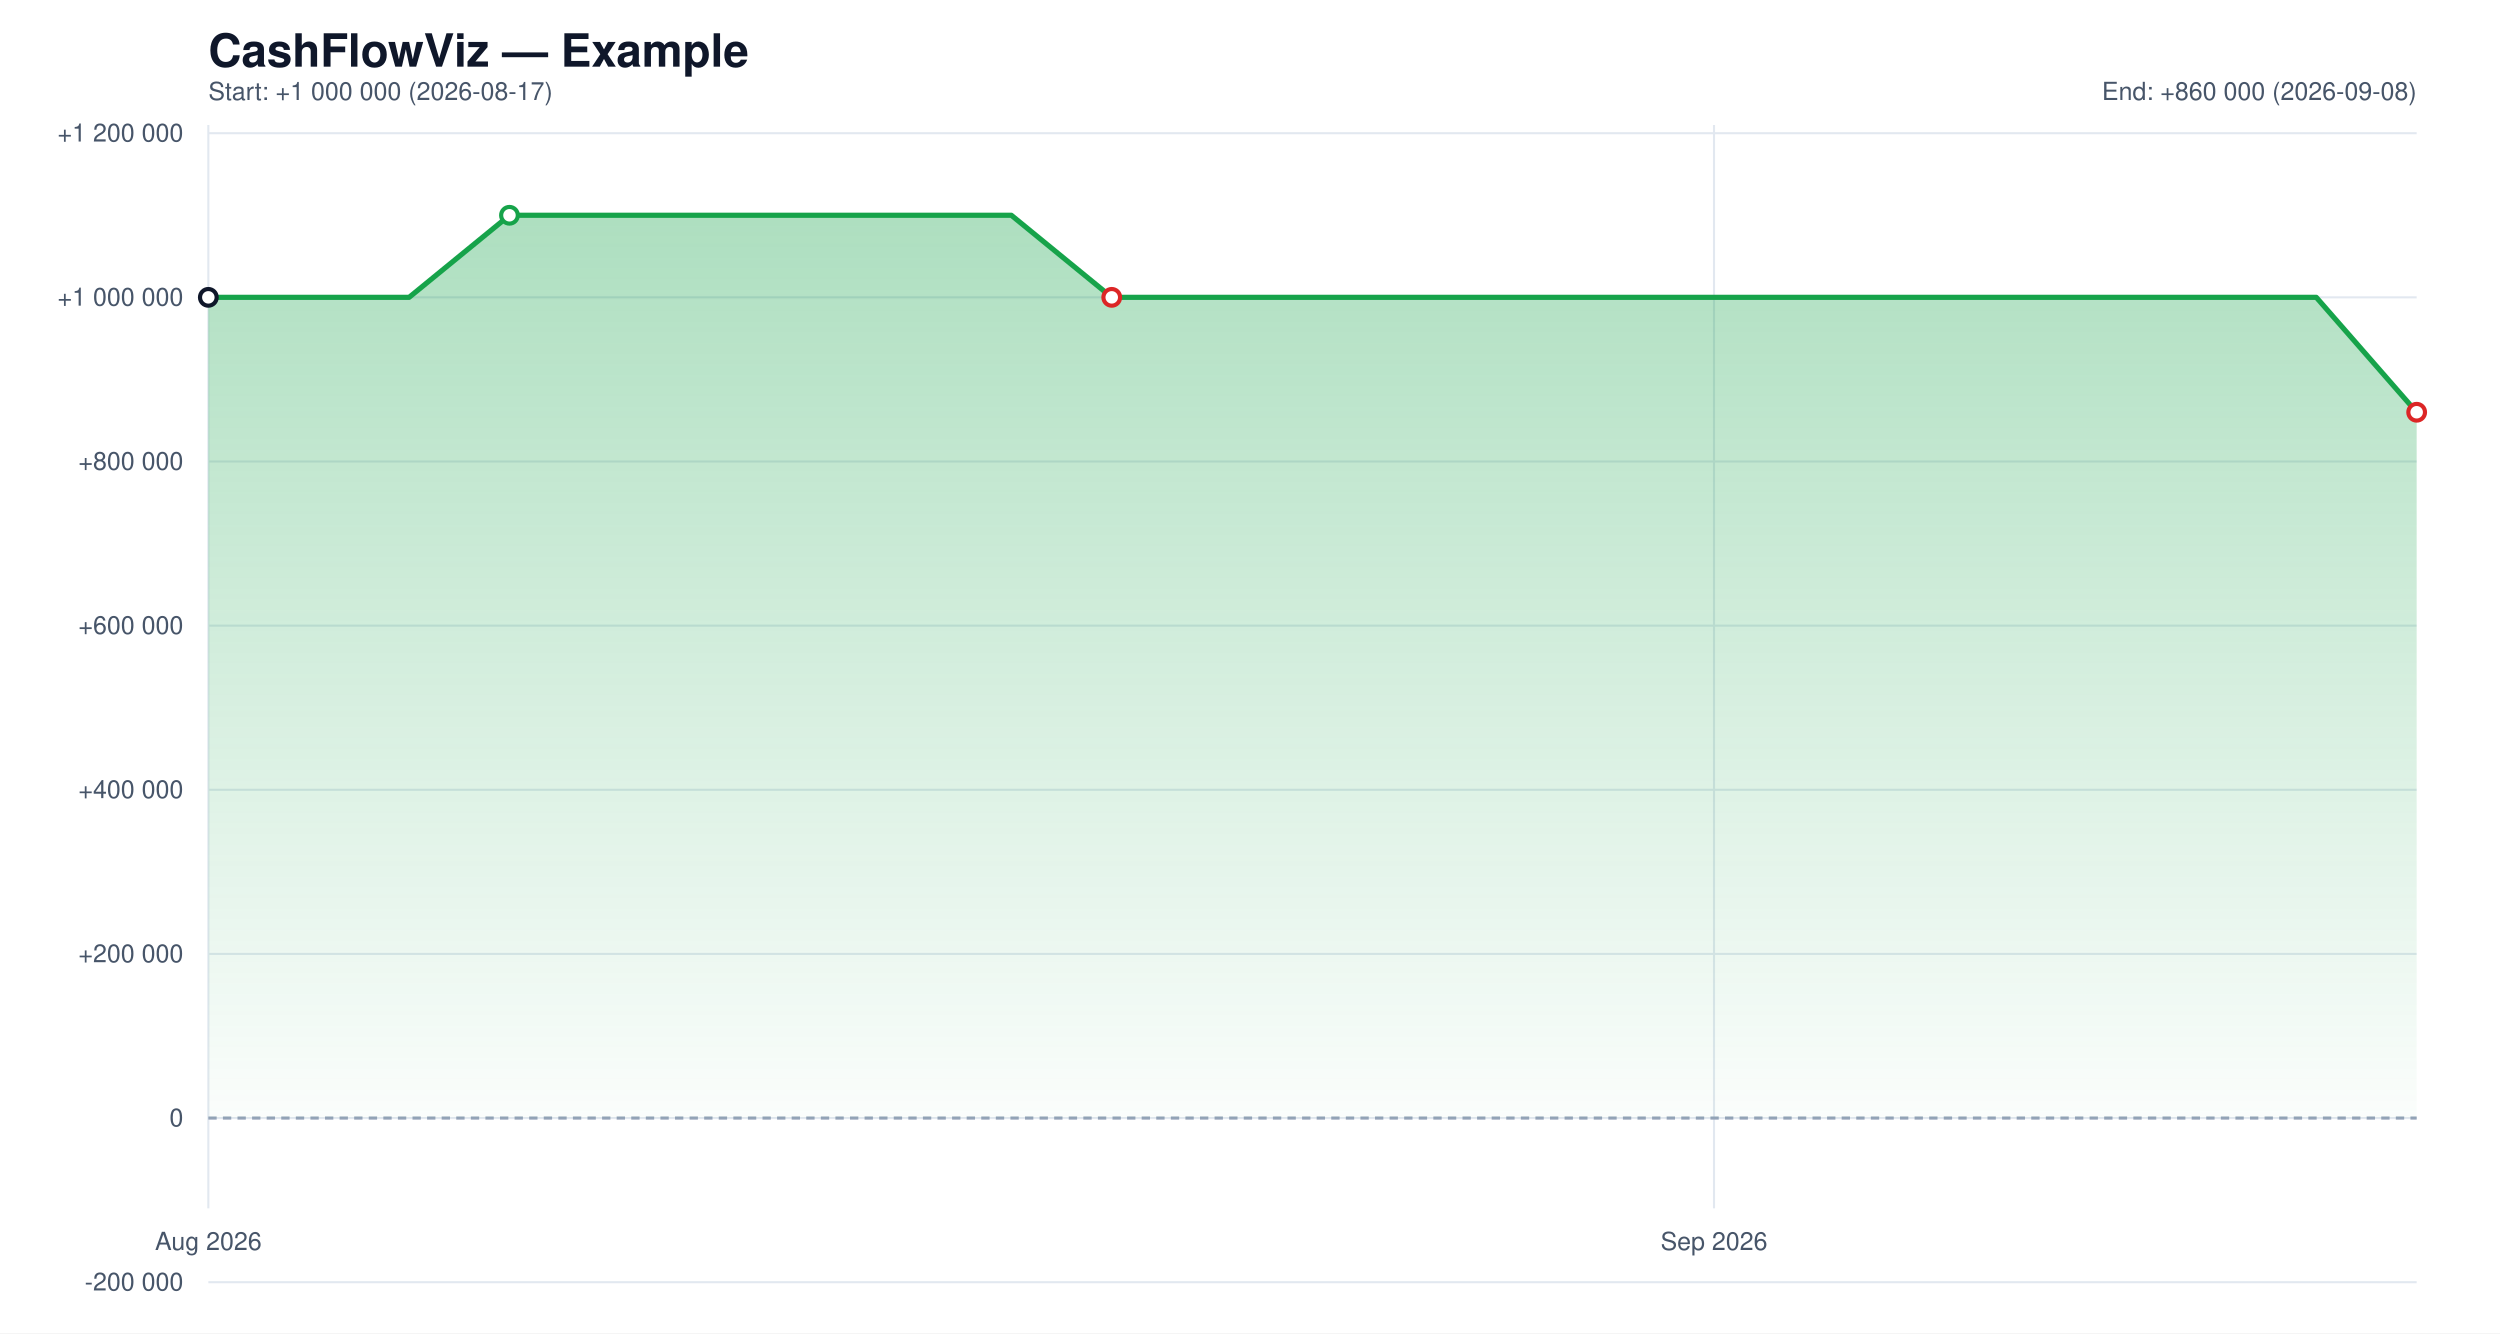
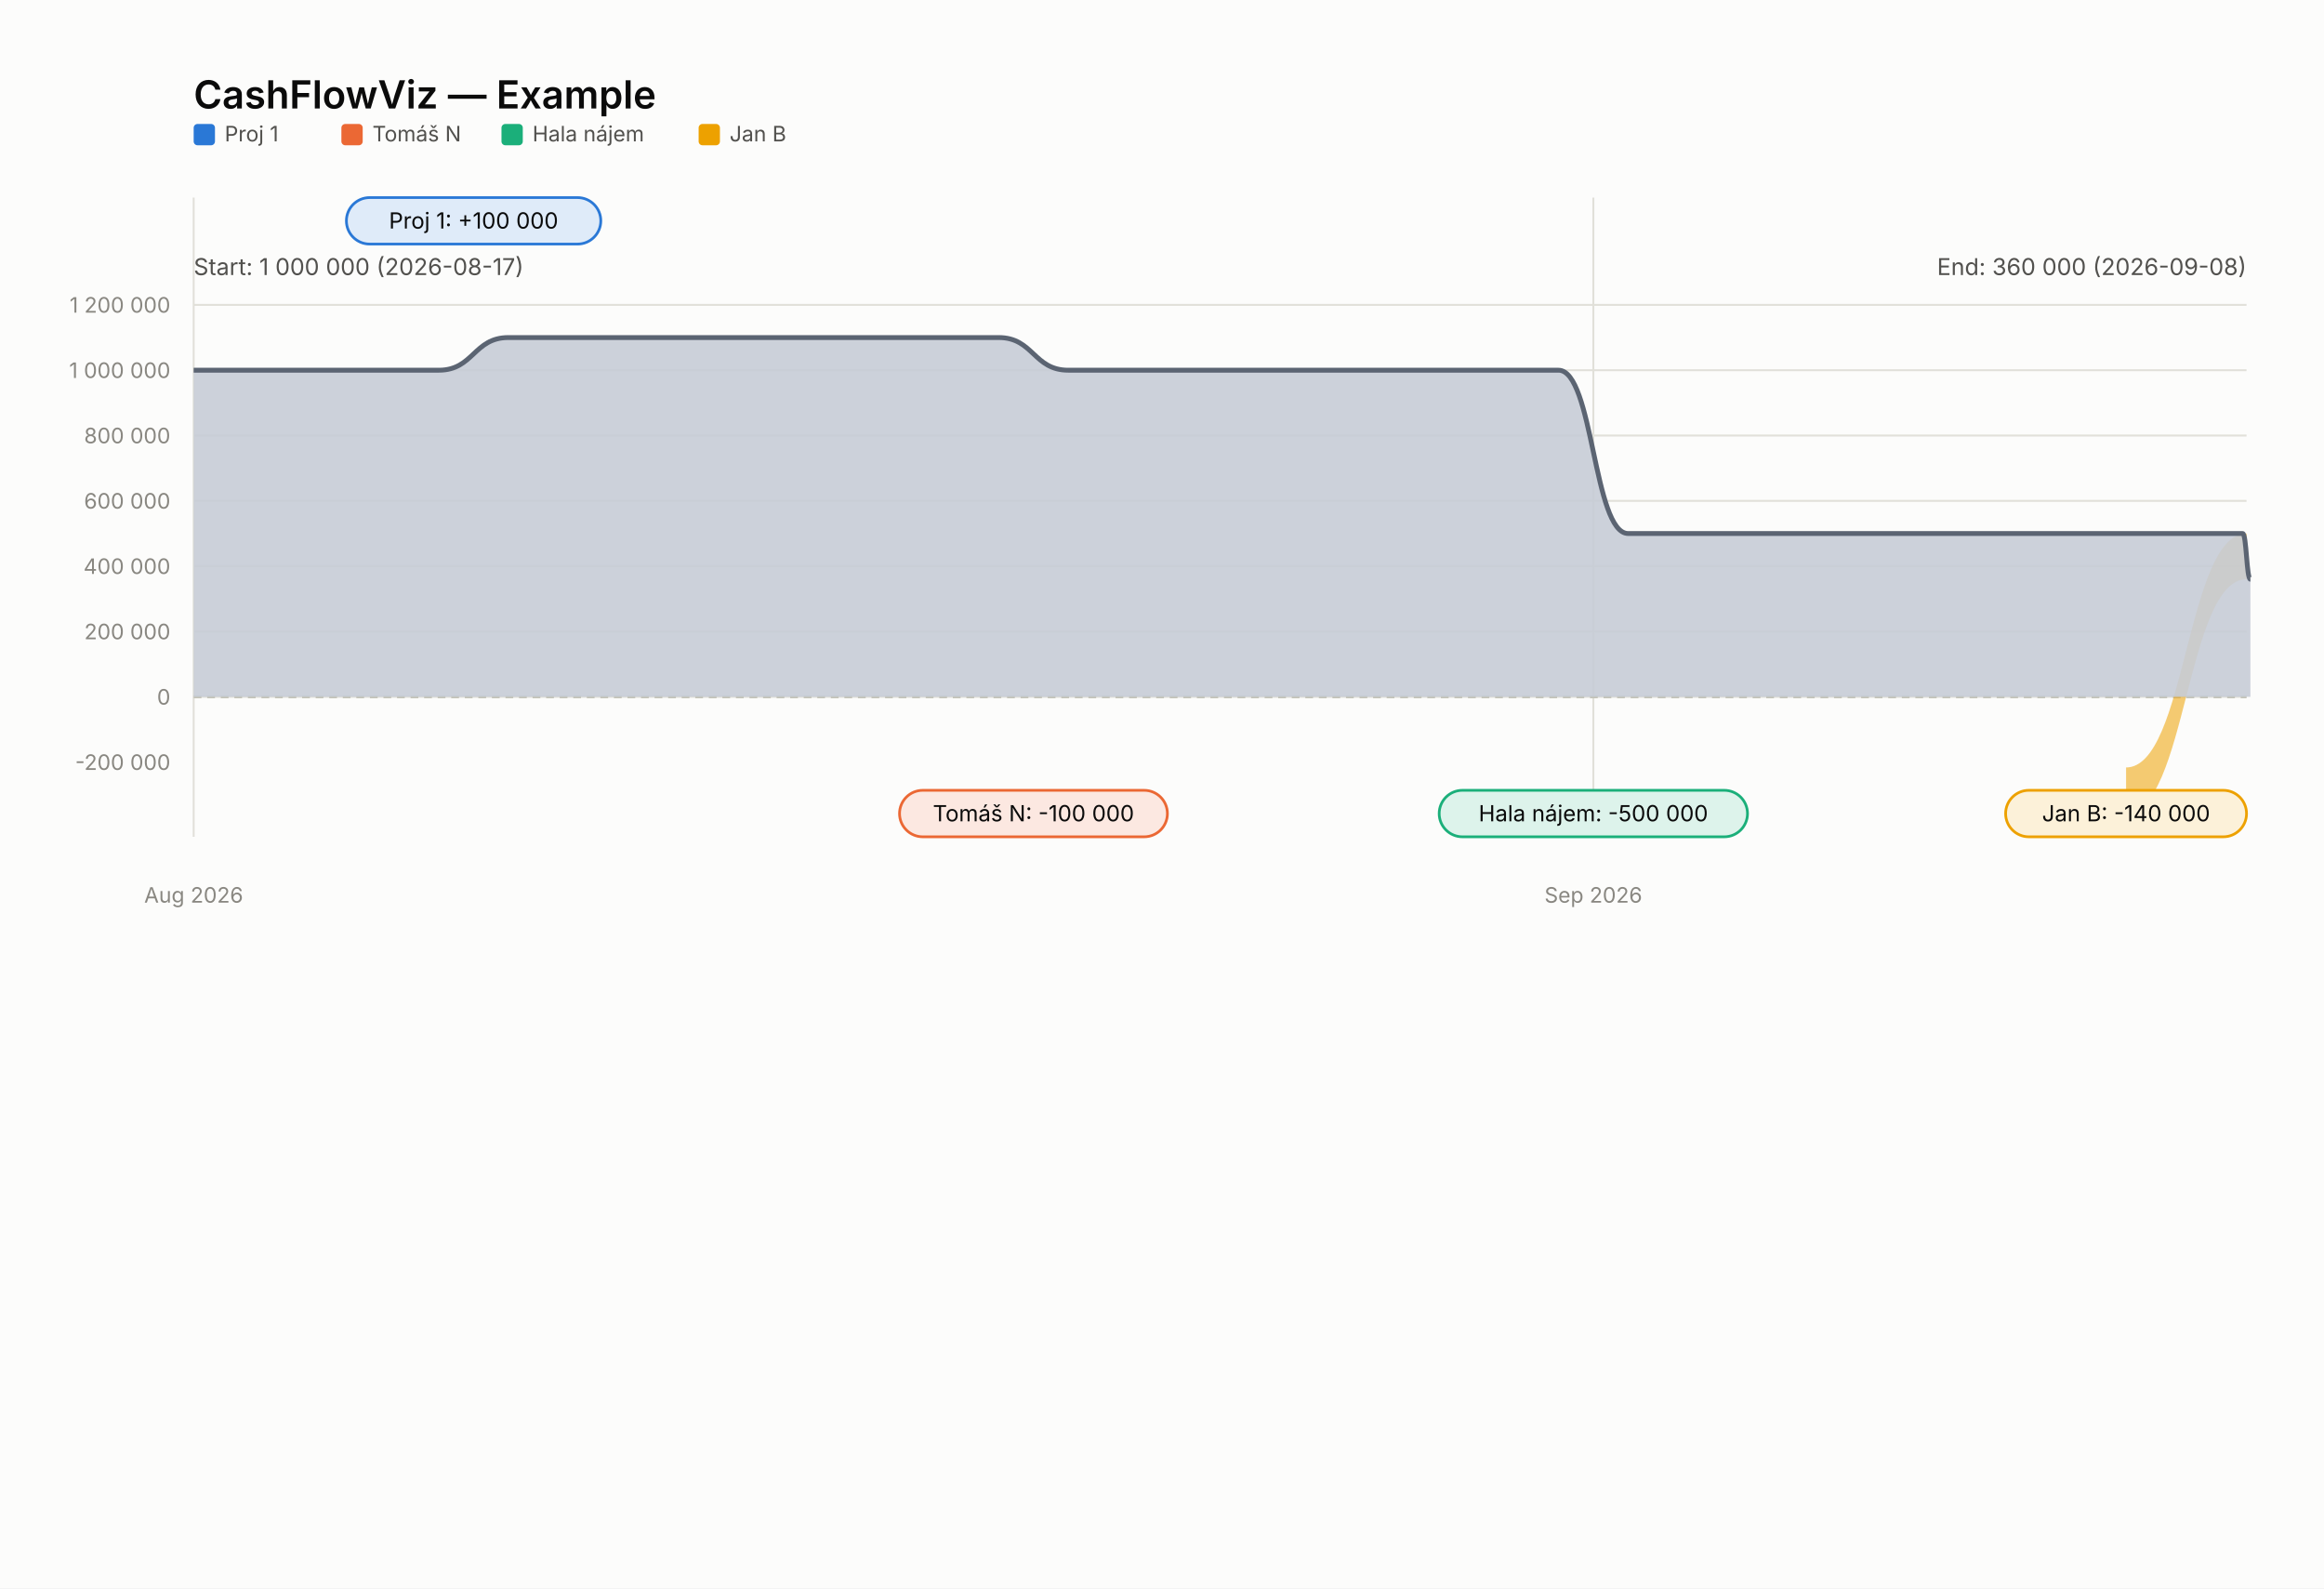
- <svg xmlns="http://www.w3.org/2000/svg" baseProfile="full" height="640" version="1.1" width="1200">
-   <defs>
-     <linearGradient id="posGradient" x1="0" x2="0" y1="0" y2="1">
-       <stop offset="0" stop-color="#16a34a" stop-opacity="0.35" />
-       <stop offset="1" stop-color="#16a34a" stop-opacity="0.02" />
-     </linearGradient>
-     <linearGradient id="negGradient" x1="0" x2="0" y1="0" y2="1">
-       <stop offset="0" stop-color="#dc2626" stop-opacity="0.02" />
-       <stop offset="1" stop-color="#dc2626" stop-opacity="0.35" />
-     </linearGradient>
-   </defs>
-   <rect fill="#ffffff" height="640" width="1200" x="0" y="0" />
-   <text fill="#0f172a" font-family="Helvetica, Arial, sans-serif" font-size="22px" font-weight="bold" x="100" y="32">CashFlowViz — Example</text>
-   <line stroke="#e2e8f0" stroke-width="1" x1="100" x2="1160" y1="615.455" y2="615.455" />
-   <text fill="#475569" font-family="Helvetica, Arial, sans-serif" font-size="12px" text-anchor="end" x="88" y="619.455">-200 000</text>
-   <line stroke="#e2e8f0" stroke-width="1" x1="100" x2="1160" y1="536.667" y2="536.667" />
-   <text fill="#475569" font-family="Helvetica, Arial, sans-serif" font-size="12px" text-anchor="end" x="88" y="540.667">0</text>
-   <line stroke="#e2e8f0" stroke-width="1" x1="100" x2="1160" y1="457.879" y2="457.879" />
-   <text fill="#475569" font-family="Helvetica, Arial, sans-serif" font-size="12px" text-anchor="end" x="88" y="461.879">+200 000</text>
-   <line stroke="#e2e8f0" stroke-width="1" x1="100" x2="1160" y1="379.091" y2="379.091" />
-   <text fill="#475569" font-family="Helvetica, Arial, sans-serif" font-size="12px" text-anchor="end" x="88" y="383.091">+400 000</text>
-   <line stroke="#e2e8f0" stroke-width="1" x1="100" x2="1160" y1="300.303" y2="300.303" />
-   <text fill="#475569" font-family="Helvetica, Arial, sans-serif" font-size="12px" text-anchor="end" x="88" y="304.303">+600 000</text>
-   <line stroke="#e2e8f0" stroke-width="1" x1="100" x2="1160" y1="221.515" y2="221.515" />
-   <text fill="#475569" font-family="Helvetica, Arial, sans-serif" font-size="12px" text-anchor="end" x="88" y="225.515">+800 000</text>
-   <line stroke="#e2e8f0" stroke-width="1" x1="100" x2="1160" y1="142.727" y2="142.727" />
-   <text fill="#475569" font-family="Helvetica, Arial, sans-serif" font-size="12px" text-anchor="end" x="88" y="146.727">+1 000 000</text>
-   <line stroke="#e2e8f0" stroke-width="1" x1="100" x2="1160" y1="63.939" y2="63.939" />
-   <text fill="#475569" font-family="Helvetica, Arial, sans-serif" font-size="12px" text-anchor="end" x="88" y="67.939">+1 200 000</text>
-   <line stroke="#e2e8f0" stroke-width="1" x1="100.0" x2="100.0" y1="60" y2="580" />
-   <text fill="#475569" font-family="Helvetica, Arial, sans-serif" font-size="12px" text-anchor="middle" x="100.0" y="600">Aug 2026</text>
-   <line stroke="#e2e8f0" stroke-width="1" x1="-670.909" x2="-670.909" y1="60" y2="580" />
-   <text fill="#475569" font-family="Helvetica, Arial, sans-serif" font-size="12px" text-anchor="middle" x="-670.909" y="600">Aug 2026</text>
-   <line stroke="#e2e8f0" stroke-width="1" x1="822.727" x2="822.727" y1="60" y2="580" />
-   <text fill="#475569" font-family="Helvetica, Arial, sans-serif" font-size="12px" text-anchor="middle" x="822.727" y="600">Sep 2026</text>
-   <line stroke="#94a3b8" stroke-dasharray="4,3" stroke-width="1.5" x1="100" x2="1160" y1="536.667" y2="536.667" />
-   <polygon fill="url(#posGradient)" points="100.0,142.727 148.182,142.727 196.364,142.727 244.545,103.333 292.727,103.333 340.909,103.333 389.091,103.333 437.273,103.333 485.455,103.333 533.636,142.727 581.818,142.727 630.0,142.727 678.182,142.727 726.364,142.727 774.545,142.727 822.727,142.727 870.909,142.727 919.091,142.727 967.273,142.727 1015.455,142.727 1063.636,142.727 1111.818,142.727 1160.0,197.879 1160.0,536.667 100.0,536.667" stroke="none" />
-   <polyline fill="none" points="100.0,142.727 148.182,142.727 196.364,142.727 244.545,103.333 292.727,103.333 340.909,103.333 389.091,103.333 437.273,103.333 485.455,103.333 533.636,142.727 581.818,142.727 630.0,142.727 678.182,142.727 726.364,142.727 774.545,142.727 822.727,142.727 870.909,142.727 919.091,142.727 967.273,142.727 1015.455,142.727 1063.636,142.727 1111.818,142.727 1160.0,197.879" stroke="#16a34a" stroke-linecap="round" stroke-linejoin="round" stroke-width="2.5" />
-   <circle cx="100.0" cy="142.727" fill="#ffffff" r="4" stroke="#0f172a" stroke-width="2" />
-   <circle cx="244.545" cy="103.333" fill="#ffffff" r="4" stroke="#16a34a" stroke-width="2" />
-   <circle cx="533.636" cy="142.727" fill="#ffffff" r="4" stroke="#dc2626" stroke-width="2" />
-   <circle cx="1160.0" cy="197.879" fill="#ffffff" r="4" stroke="#dc2626" stroke-width="2" />
-   <text fill="#475569" font-family="Helvetica, Arial, sans-serif" font-size="12px" x="100" y="48">Start: +1 000 000  (2026-08-17)</text>
-   <text fill="#475569" font-family="Helvetica, Arial, sans-serif" font-size="12px" text-anchor="end" x="1160" y="48">End: +860 000  (2026-09-08)</text>
+ <svg xmlns="http://www.w3.org/2000/svg" baseProfile="full" height="820" version="1.1" width="1200">
+   <defs />
+   <rect fill="#fcfcfb" height="820" width="1200" x="0" y="0" />
+   <text fill="#0b0b0b" font-family="system-ui, -apple-system, &quot;Segoe UI&quot;, sans-serif" font-size="20px" font-weight="600" x="100" y="56">CashFlowViz — Example</text>
+   <rect fill="#2a78d6" height="11" rx="2" ry="2" width="11" x="100" y="64" />
+   <text fill="#52514e" font-family="system-ui, -apple-system, &quot;Segoe UI&quot;, sans-serif" font-size="11px" x="116" y="73">Proj 1</text>
+   <rect fill="#eb6834" height="11" rx="2" ry="2" width="11" x="176.28" y="64" />
+   <text fill="#52514e" font-family="system-ui, -apple-system, &quot;Segoe UI&quot;, sans-serif" font-size="11px" x="192.28" y="73">Tomáš N</text>
+   <rect fill="#1baf7a" height="11" rx="2" ry="2" width="11" x="258.94" y="64" />
+   <text fill="#52514e" font-family="system-ui, -apple-system, &quot;Segoe UI&quot;, sans-serif" font-size="11px" x="274.94" y="73">Hala nájem</text>
+   <rect fill="#eda100" height="11" rx="2" ry="2" width="11" x="360.74" y="64" />
+   <text fill="#52514e" font-family="system-ui, -apple-system, &quot;Segoe UI&quot;, sans-serif" font-size="11px" x="376.74" y="73">Jan B</text>
+   <line stroke="#e1e0d9" stroke-width="1" x1="100.0" x2="100.0" y1="102" y2="432" />
+   <text fill="#898781" font-family="system-ui, -apple-system, &quot;Segoe UI&quot;, sans-serif" font-size="11px" text-anchor="middle" x="100.0" y="466">Aug 2026</text>
+   <line stroke="#e1e0d9" stroke-width="1" x1="-670.909" x2="-670.909" y1="102" y2="432" />
+   <text fill="#898781" font-family="system-ui, -apple-system, &quot;Segoe UI&quot;, sans-serif" font-size="11px" text-anchor="middle" x="-670.909" y="466">Aug 2026</text>
+   <line stroke="#e1e0d9" stroke-width="1" x1="822.727" x2="822.727" y1="102" y2="432" />
+   <text fill="#898781" font-family="system-ui, -apple-system, &quot;Segoe UI&quot;, sans-serif" font-size="11px" text-anchor="middle" x="822.727" y="466">Sep 2026</text>
+   <text fill="#898781" font-family="system-ui, -apple-system, &quot;Segoe UI&quot;, sans-serif" font-size="11px" text-anchor="end" x="88" y="397.466">-200 000</text>
+   <line stroke="#e1e0d9" stroke-width="1" x1="100" x2="1160" y1="359.742" y2="359.742" />
+   <text fill="#898781" font-family="system-ui, -apple-system, &quot;Segoe UI&quot;, sans-serif" font-size="11px" text-anchor="end" x="88" y="363.742">0</text>
+   <line stroke="#e1e0d9" stroke-width="1" x1="100" x2="1160" y1="326.018" y2="326.018" />
+   <text fill="#898781" font-family="system-ui, -apple-system, &quot;Segoe UI&quot;, sans-serif" font-size="11px" text-anchor="end" x="88" y="330.018">200 000</text>
+   <line stroke="#e1e0d9" stroke-width="1" x1="100" x2="1160" y1="292.293" y2="292.293" />
+   <text fill="#898781" font-family="system-ui, -apple-system, &quot;Segoe UI&quot;, sans-serif" font-size="11px" text-anchor="end" x="88" y="296.293">400 000</text>
+   <line stroke="#e1e0d9" stroke-width="1" x1="100" x2="1160" y1="258.569" y2="258.569" />
+   <text fill="#898781" font-family="system-ui, -apple-system, &quot;Segoe UI&quot;, sans-serif" font-size="11px" text-anchor="end" x="88" y="262.569">600 000</text>
+   <line stroke="#e1e0d9" stroke-width="1" x1="100" x2="1160" y1="224.845" y2="224.845" />
+   <text fill="#898781" font-family="system-ui, -apple-system, &quot;Segoe UI&quot;, sans-serif" font-size="11px" text-anchor="end" x="88" y="228.845">800 000</text>
+   <line stroke="#e1e0d9" stroke-width="1" x1="100" x2="1160" y1="191.12" y2="191.12" />
+   <text fill="#898781" font-family="system-ui, -apple-system, &quot;Segoe UI&quot;, sans-serif" font-size="11px" text-anchor="end" x="88" y="195.12">1 000 000</text>
+   <line stroke="#e1e0d9" stroke-width="1" x1="100" x2="1160" y1="157.396" y2="157.396" />
+   <text fill="#898781" font-family="system-ui, -apple-system, &quot;Segoe UI&quot;, sans-serif" font-size="11px" text-anchor="end" x="88" y="161.396">1 200 000</text>
+   <line stroke="#c3c2b7" stroke-dasharray="4,3" stroke-width="1.5" x1="100" x2="1160" y1="359.742" y2="359.742" />
+   <path d="M 244.55,117.57 C 244.55,117.57 244.55,174.26 244.55,174.26 L 244.55,191.12 C 244.55,191.12 244.55,134.43 244.55,134.43 Z" fill="#2a78d6" opacity="0.55" stroke="none" />
+   <path d="M 533.64,174.26 C 533.64,174.26 533.64,399.57 533.64,399.57 L 533.64,416.43 C 533.64,416.43 533.64,191.12 533.64,191.12 Z" fill="#eb6834" opacity="0.55" stroke="none" />
+   <path d="M 822.73,191.12 C 822.73,191.12 822.73,365.84 822.73,365.84 L 822.73,450.16 C 822.73,450.16 822.73,275.43 822.73,275.43 Z" fill="#1baf7a" opacity="0.55" stroke="none" />
+   <path d="M 1160.00,275.43 C 1128.90,275.43 1128.90,396.20 1097.80,396.20 L 1097.80,419.80 C 1128.90,419.80 1128.90,299.04 1160.00,299.04 Z" fill="#eda100" opacity="0.55" stroke="none" />
+   <polygon fill="#c7ccd6" opacity="0.9" points="100,191.12 226.545,191.12 230.691,190.788 234.212,189.871 237.233,188.486 239.879,186.749 242.275,184.777 244.545,182.689 246.816,180.601 249.212,178.63 251.858,176.893 254.879,175.507 258.4,174.59 262.545,174.258 515.636,174.258 519.782,174.59 523.303,175.507 526.324,176.893 528.97,178.63 531.366,180.601 533.636,182.689 535.907,184.777 538.303,186.749 540.949,188.486 543.97,189.871 547.491,190.788 551.636,191.12 804.727,191.12 808.873,192.779 812.394,197.365 815.415,204.294 818.061,212.979 820.456,222.834 822.727,233.276 824.998,243.717 827.394,253.573 830.04,262.258 833.061,269.186 836.581,273.772 840.727,275.431 1158.0,275.431 1158.461,275.896 1158.852,277.18 1159.188,279.12 1159.481,281.551 1159.748,284.311 1160.0,287.235 1160.252,290.158 1160.519,292.918 1160.812,295.35 1161.148,297.289 1161.539,298.574 1162.0,299.038 1162.0,359.742 100,359.742" stroke="none" />
+   <path d="M 100.00,191.12 L 226.55,191.12 C 244.55,191.12 244.55,174.26 262.55,174.26 L 515.64,174.26 C 533.64,174.26 533.64,191.12 551.64,191.12 L 804.73,191.12 C 822.73,191.12 822.73,275.43 840.73,275.43 L 1158.00,275.43 C 1160.00,275.43 1160.00,299.04 1162.00,299.04" fill="none" stroke="#5b6472" stroke-linejoin="round" stroke-width="2.5" />
+   <g>
+     <rect fill="#dfebf9" height="24" rx="12.0" ry="12.0" stroke="#2a78d6" stroke-width="1.4" width="131.36" x="178.865" y="102" />
+     <text fill="#0b0b0b" font-family="system-ui, -apple-system, &quot;Segoe UI&quot;, sans-serif" font-size="11.5px" text-anchor="middle" x="244.545" y="118.0">Proj 1: +100 000</text>
+   </g>
+   <g>
+     <rect fill="#fce8e1" height="24" rx="12.0" ry="12.0" stroke="#eb6834" stroke-width="1.4" width="138.32" x="464.476" y="408" />
+     <text fill="#0b0b0b" font-family="system-ui, -apple-system, &quot;Segoe UI&quot;, sans-serif" font-size="11.5px" text-anchor="middle" x="533.636" y="424.0">Tomáš N: -100 000</text>
+   </g>
+   <g>
+     <rect fill="#ddf3eb" height="24" rx="12.0" ry="12.0" stroke="#1baf7a" stroke-width="1.4" width="159.2" x="743.127" y="408" />
+     <text fill="#0b0b0b" font-family="system-ui, -apple-system, &quot;Segoe UI&quot;, sans-serif" font-size="11.5px" text-anchor="middle" x="822.727" y="424.0">Hala nájem: -500 000</text>
+   </g>
+   <g>
+     <rect fill="#fcf1d9" height="24" rx="12.0" ry="12.0" stroke="#eda100" stroke-width="1.4" width="124.4" x="1035.6" y="408" />
+     <text fill="#0b0b0b" font-family="system-ui, -apple-system, &quot;Segoe UI&quot;, sans-serif" font-size="11.5px" text-anchor="middle" x="1097.8" y="424.0">Jan B: -140 000</text>
+   </g>
+   <text fill="#52514e" font-family="system-ui, -apple-system, &quot;Segoe UI&quot;, sans-serif" font-size="12px" x="100" y="142">Start: 1 000 000  (2026-08-17)</text>
+   <text fill="#52514e" font-family="system-ui, -apple-system, &quot;Segoe UI&quot;, sans-serif" font-size="12px" text-anchor="end" x="1160" y="142">End: 360 000  (2026-09-08)</text>
</svg>
